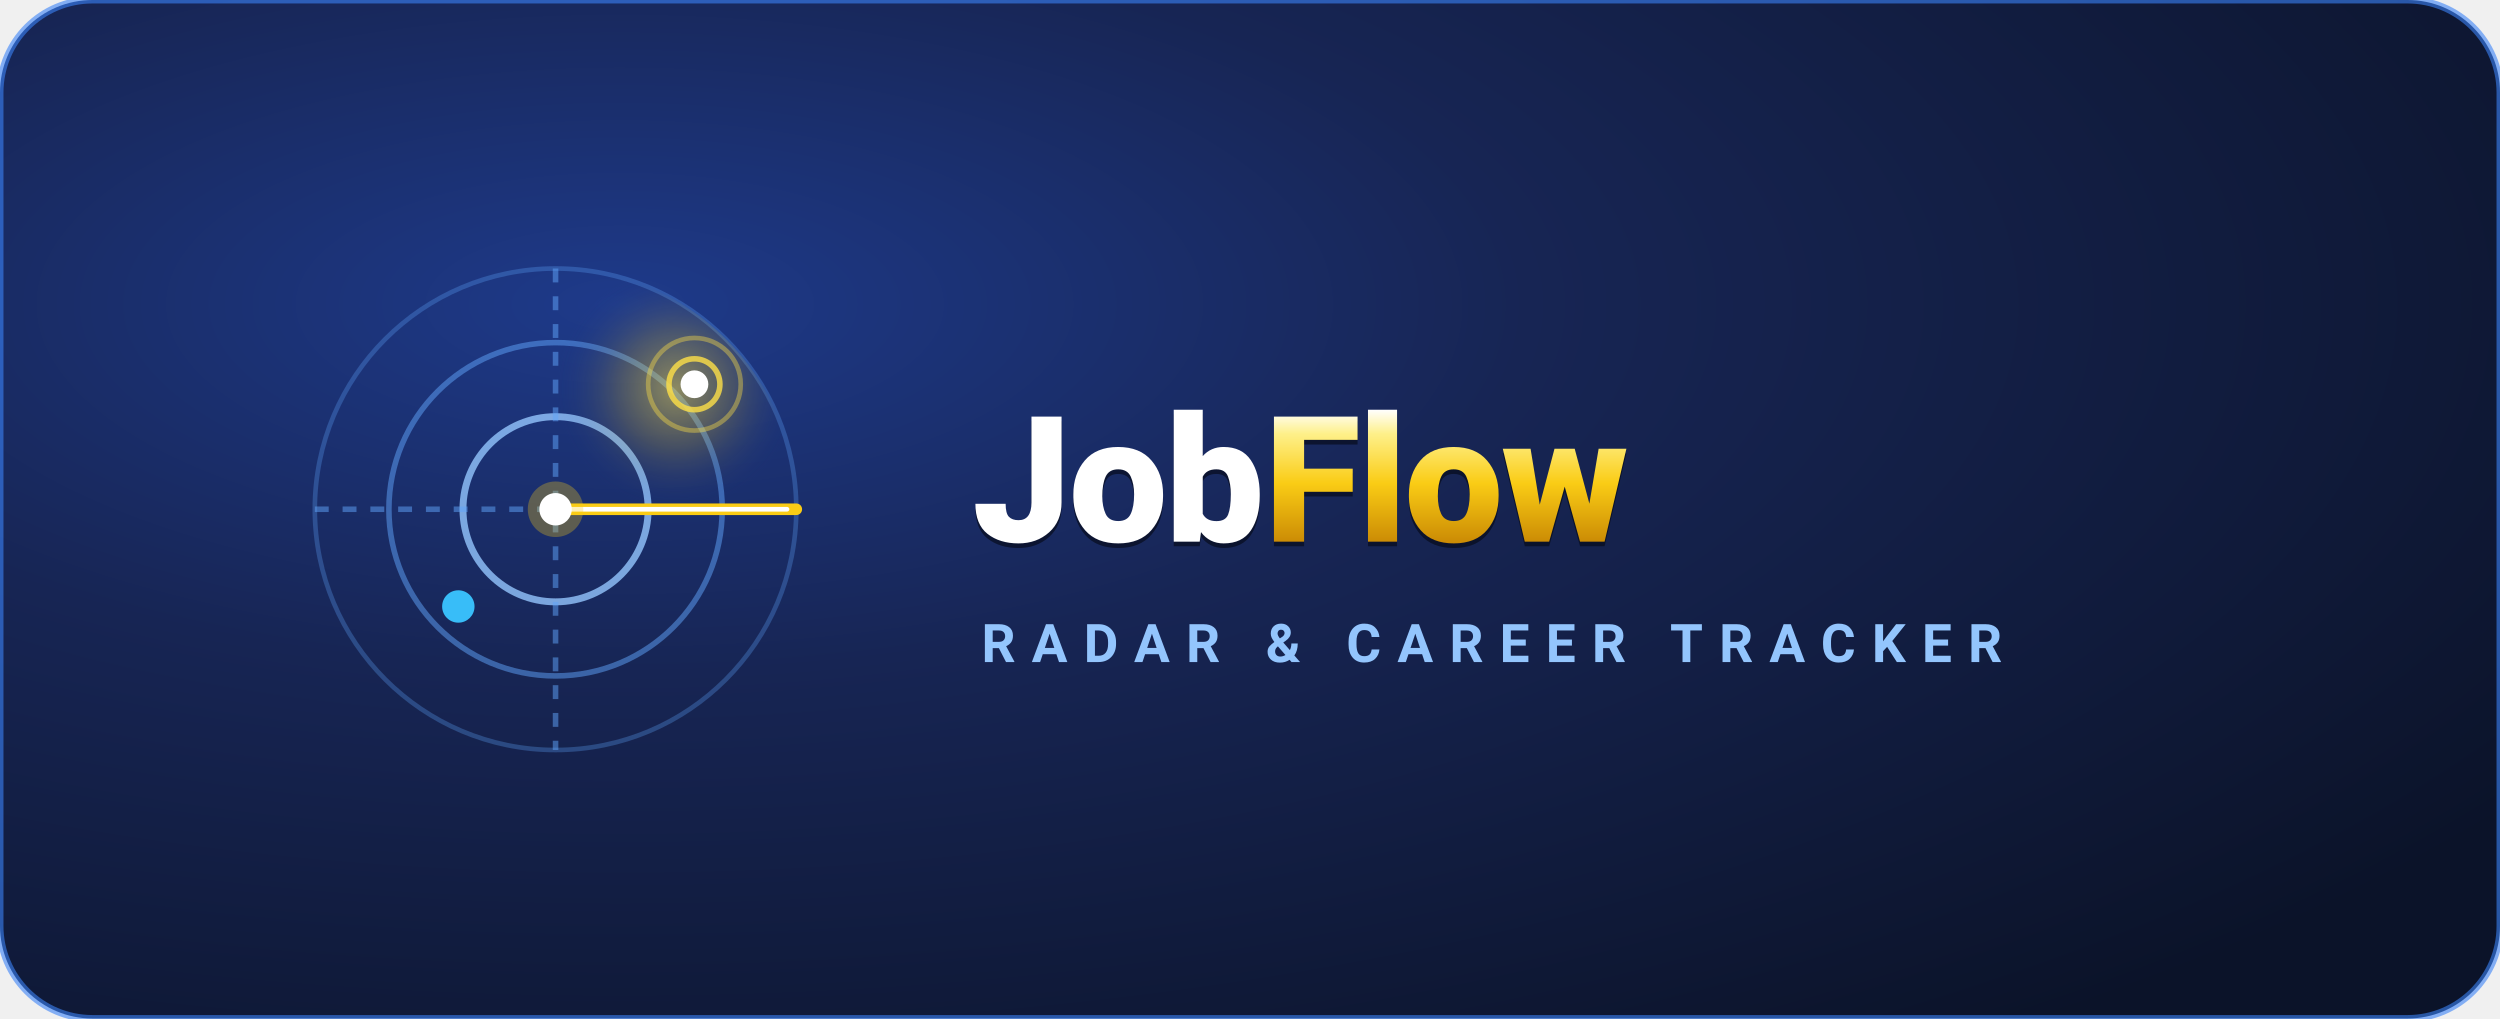
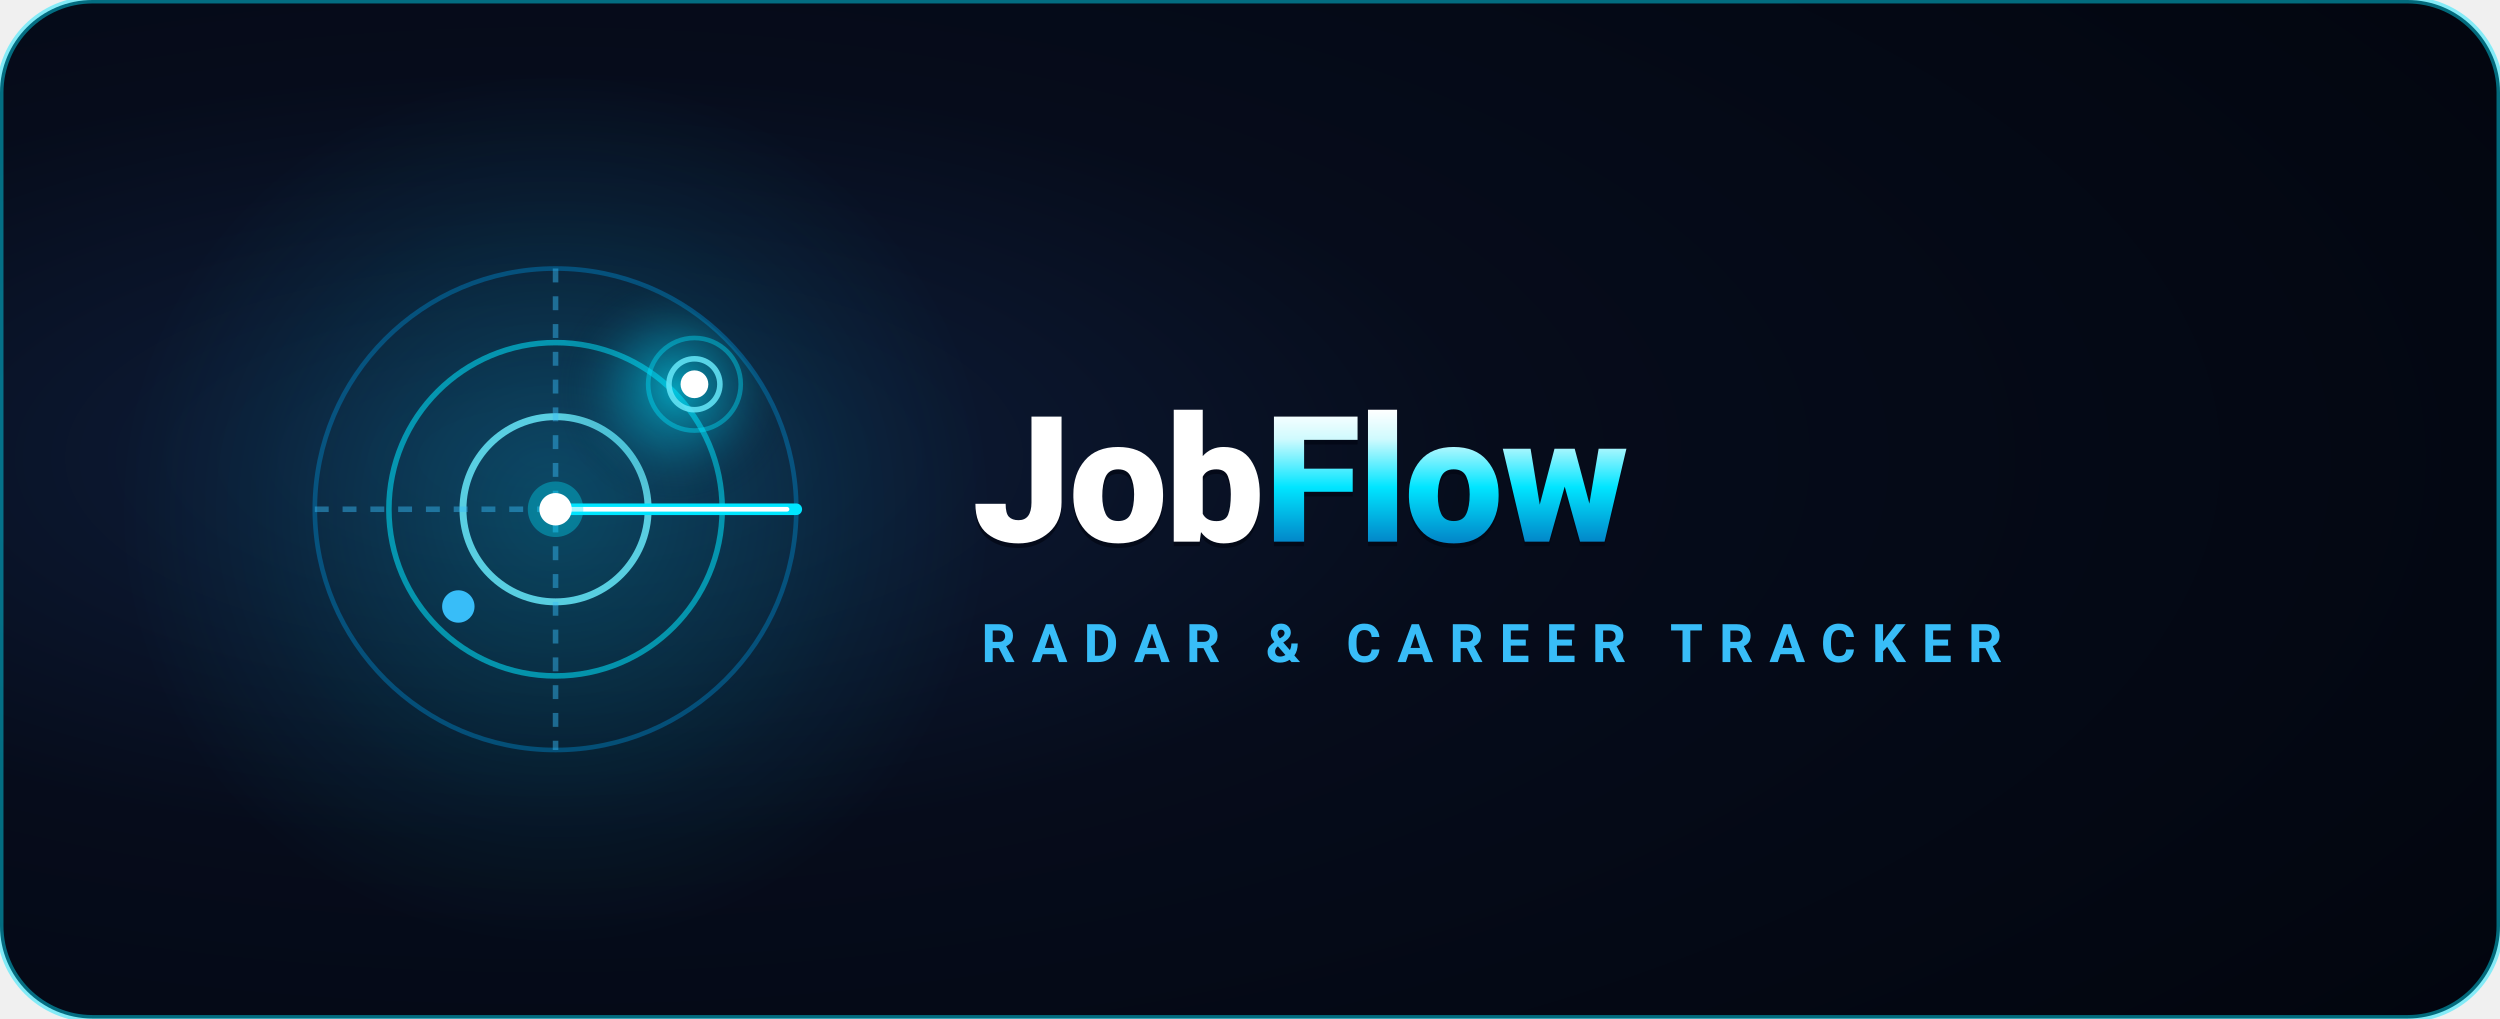
<svg xmlns="http://www.w3.org/2000/svg" viewBox="0 0 540 220" width="100%" height="100%" shape-rendering="geometricPrecision" text-rendering="geometricPrecision">
  <defs>
-     <radialGradient id="bgVibrantNavy" cx="25%" cy="30%" r="90%">
-       <stop offset="0%" stop-color="#1E3A8A" />
-       <stop offset="40%" stop-color="#172554" />
-       <stop offset="100%" stop-color="#0B1329" />
+     <radialGradient id="bgCyberNavy" cx="22%" cy="45%" r="95%">
+       <stop offset="0%" stop-color="#0F1F3D" />
+       <stop offset="40%" stop-color="#060C1B" />
+       <stop offset="100%" stop-color="#02050E" />
    </radialGradient>
-     <linearGradient id="goldUltraCrisp" x1="0%" y1="0%" x2="0%" y2="100%">
+     <radialGradient id="neonGlow" cx="50%" cy="50%" r="50%">
+       <stop offset="0%" stop-color="#00E5FF" stop-opacity="0.22" />
+       <stop offset="70%" stop-color="#00E5FF" stop-opacity="0.05" />
+       <stop offset="100%" stop-color="#00E5FF" stop-opacity="0" />
+     </radialGradient>
+     <linearGradient id="cyberCyanCrisp" x1="0%" y1="0%" x2="0%" y2="100%">
      <stop offset="0%" stop-color="#FFFFFF" />
-       <stop offset="18%" stop-color="#FEF08A" />
-       <stop offset="55%" stop-color="#FACC15" />
-       <stop offset="100%" stop-color="#CA8A04" />
+       <stop offset="22%" stop-color="#CFFAFE" />
+       <stop offset="58%" stop-color="#00E5FF" />
+       <stop offset="100%" stop-color="#0284C7" />
    </linearGradient>
-     <radialGradient id="radarSweep" cx="50%" cy="50%" r="50%">
-       <stop offset="0%" stop-color="#FDE047" stop-opacity="0.5" />
-       <stop offset="50%" stop-color="#FACC15" stop-opacity="0.18" />
-       <stop offset="100%" stop-color="#1E3A8A" stop-opacity="0" />
+     <radialGradient id="radarSweepCyber" cx="50%" cy="50%" r="50%">
+       <stop offset="0%" stop-color="#00E5FF" stop-opacity="0.6" />
+       <stop offset="50%" stop-color="#06B6D4" stop-opacity="0.22" />
+       <stop offset="100%" stop-color="#060C1B" stop-opacity="0" />
    </radialGradient>
  </defs>
-   <rect width="540" height="220" rx="20" fill="url(#bgVibrantNavy)" stroke="#3B82F6" stroke-width="1.5" stroke-opacity="0.6" />
+   <rect width="540" height="220" rx="20" fill="url(#bgCyberNavy)" stroke="#00E5FF" stroke-width="1.5" stroke-opacity="0.45" />
+   <circle cx="120" cy="110" r="95" fill="url(#neonGlow)" />
  <g transform="translate(65, 55)">
-     <circle cx="55" cy="55" r="52" fill="none" stroke="#60A5FA" stroke-width="1" stroke-opacity="0.3" />
-     <circle cx="55" cy="55" r="36" fill="none" stroke="#60A5FA" stroke-width="1.2" stroke-opacity="0.5" />
-     <circle cx="55" cy="55" r="20" fill="none" stroke="#93C5FD" stroke-width="1.5" stroke-opacity="0.8" />
-     <line x1="55" y1="3" x2="55" y2="107" stroke="#60A5FA" stroke-width="1.2" stroke-dasharray="3 3" stroke-opacity="0.5" />
-     <line x1="3" y1="55" x2="107" y2="55" stroke="#60A5FA" stroke-width="1.2" stroke-dasharray="3 3" stroke-opacity="0.5" />
-     <path d="M 55 55 L 55 3 A 52 52 0 0 1 107 55 Z" fill="url(#radarSweep)" />
-     <line x1="55" y1="55" x2="107" y2="55" stroke="#FACC15" stroke-width="2.5" stroke-linecap="round" />
+     <circle cx="55" cy="55" r="52" fill="none" stroke="#0284C7" stroke-width="1" stroke-opacity="0.45" />
+     <circle cx="55" cy="55" r="36" fill="none" stroke="#00E5FF" stroke-width="1.2" stroke-opacity="0.55" />
+     <circle cx="55" cy="55" r="20" fill="none" stroke="#67E8F9" stroke-width="1.5" stroke-opacity="0.85" />
+     <line x1="55" y1="3" x2="55" y2="107" stroke="#38BDF8" stroke-width="1.2" stroke-dasharray="3 3" stroke-opacity="0.45" />
+     <line x1="3" y1="55" x2="107" y2="55" stroke="#38BDF8" stroke-width="1.2" stroke-dasharray="3 3" stroke-opacity="0.45" />
+     <path d="M 55 55 L 55 3 A 52 52 0 0 1 107 55 Z" fill="url(#radarSweepCyber)" />
+     <line x1="55" y1="55" x2="107" y2="55" stroke="#00E5FF" stroke-width="2.5" stroke-linecap="round" />
    <line x1="55" y1="55" x2="105" y2="55" stroke="#FFFFFF" stroke-width="1" stroke-linecap="round" />
-     <circle cx="55" cy="55" r="6" fill="#FACC15" fill-opacity="0.3" />
+     <circle cx="55" cy="55" r="6" fill="#00E5FF" fill-opacity="0.35" />
    <circle cx="55" cy="55" r="3.5" fill="#FFFFFF" />
-     <circle cx="85" cy="28" r="10" fill="none" stroke="#FDE047" stroke-width="1" stroke-opacity="0.4" />
-     <circle cx="85" cy="28" r="5.5" fill="none" stroke="#FDE047" stroke-width="1.2" stroke-opacity="0.8" />
+     <circle cx="85" cy="28" r="10" fill="none" stroke="#00E5FF" stroke-width="1" stroke-opacity="0.4" />
+     <circle cx="85" cy="28" r="5.5" fill="none" stroke="#67E8F9" stroke-width="1.2" stroke-opacity="0.85" />
    <circle cx="85" cy="28" r="3" fill="#FFFFFF" />
    <circle cx="34" cy="76" r="3.5" fill="#38BDF8" />
  </g>
  <g transform="translate(210, 85)">
-     <text x="0" y="33" fill="#030712" font-family="-apple-system, BlinkMacSystemFont, 'Segoe UI', Roboto, sans-serif" font-size="38" font-weight="900" letter-spacing="-0.5" opacity="0.6">Job<tspan>Flow</tspan>
+     <text x="0" y="33" fill="#020612" font-family="-apple-system, BlinkMacSystemFont, 'Segoe UI', Roboto, sans-serif" font-size="38" font-weight="900" letter-spacing="-0.5" opacity="0.7">Job<tspan>Flow</tspan>
    </text>
-     <text x="0" y="32" fill="#FFFFFF" font-family="-apple-system, BlinkMacSystemFont, 'Segoe UI', Roboto, sans-serif" font-size="38" font-weight="900" letter-spacing="-0.5">Job<tspan fill="url(#goldUltraCrisp)">Flow</tspan>
+     <text x="0" y="32" fill="#FFFFFF" font-family="-apple-system, BlinkMacSystemFont, 'Segoe UI', Roboto, sans-serif" font-size="38" font-weight="900" letter-spacing="-0.5">Job<tspan fill="url(#cyberCyanCrisp)">Flow</tspan>
    </text>
-     <text x="2" y="58" fill="#93C5FD" font-family="-apple-system, BlinkMacSystemFont, 'Segoe UI', Roboto, sans-serif" font-size="11.5" font-weight="700" letter-spacing="3.5">RADAR &amp; CAREER TRACKER</text>
+     <text x="2" y="58" fill="#38BDF8" font-family="-apple-system, BlinkMacSystemFont, 'Segoe UI', Roboto, sans-serif" font-size="11.5" font-weight="700" letter-spacing="3.5">RADAR &amp; CAREER TRACKER</text>
  </g>
</svg>
